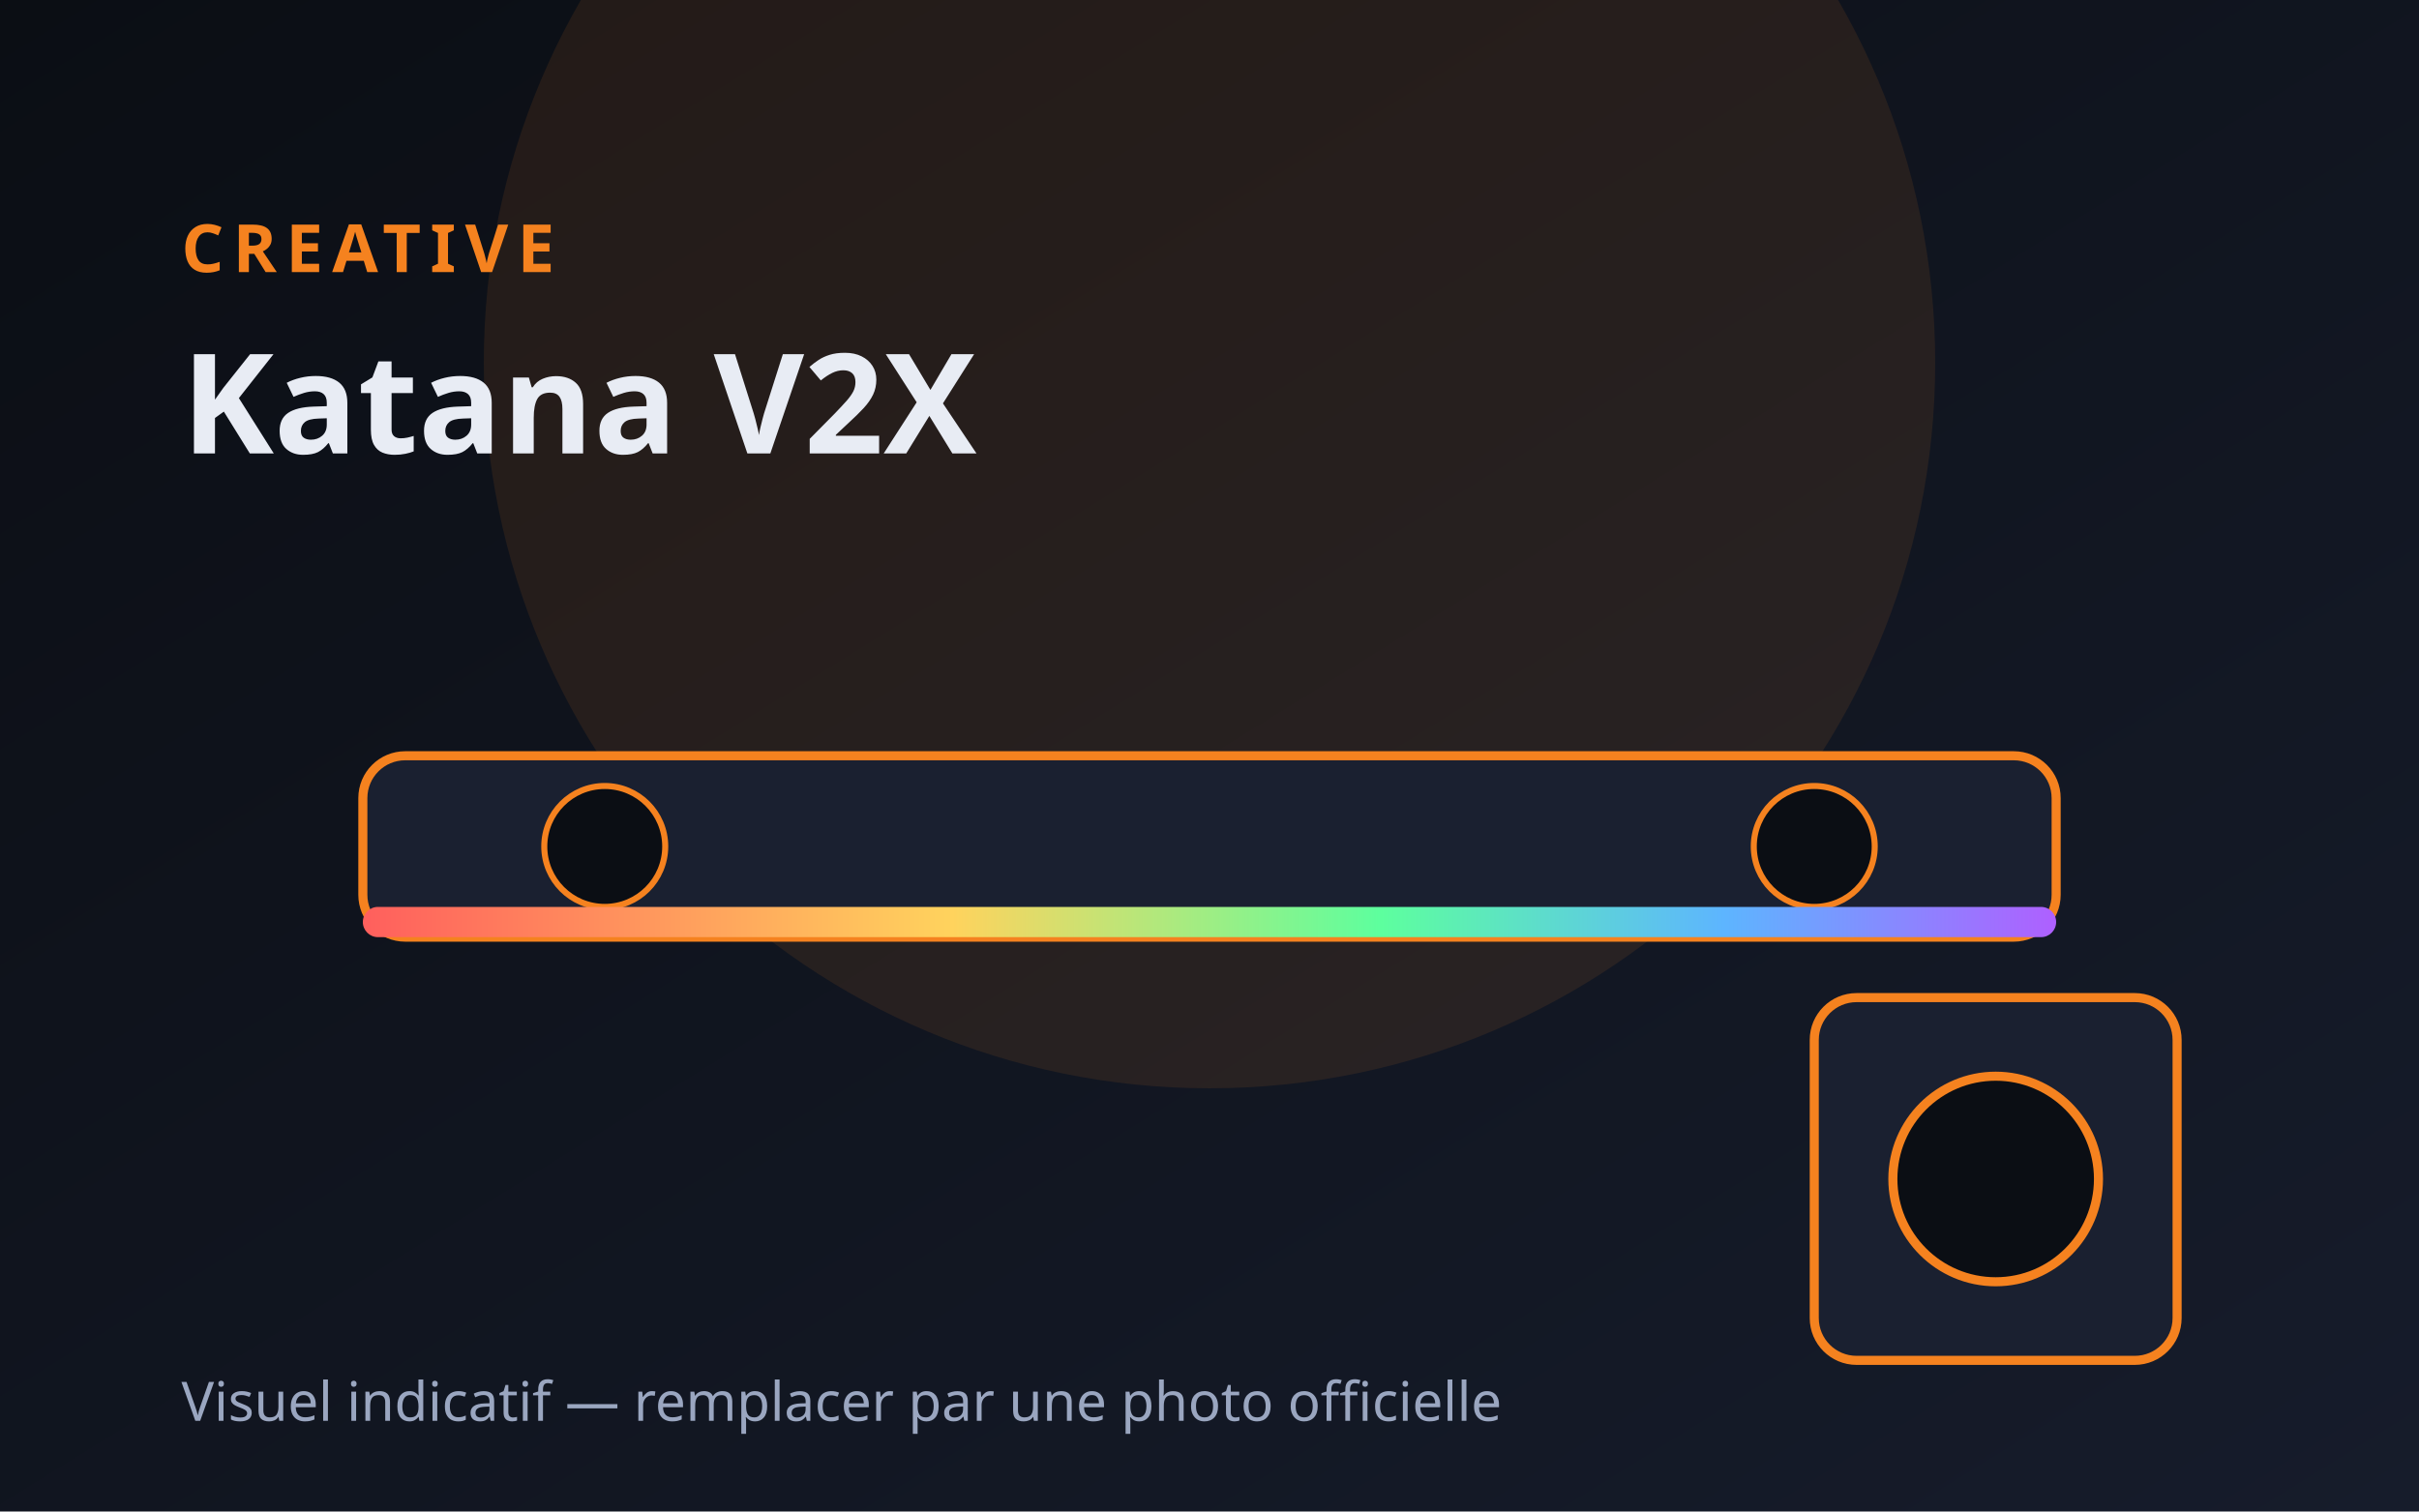
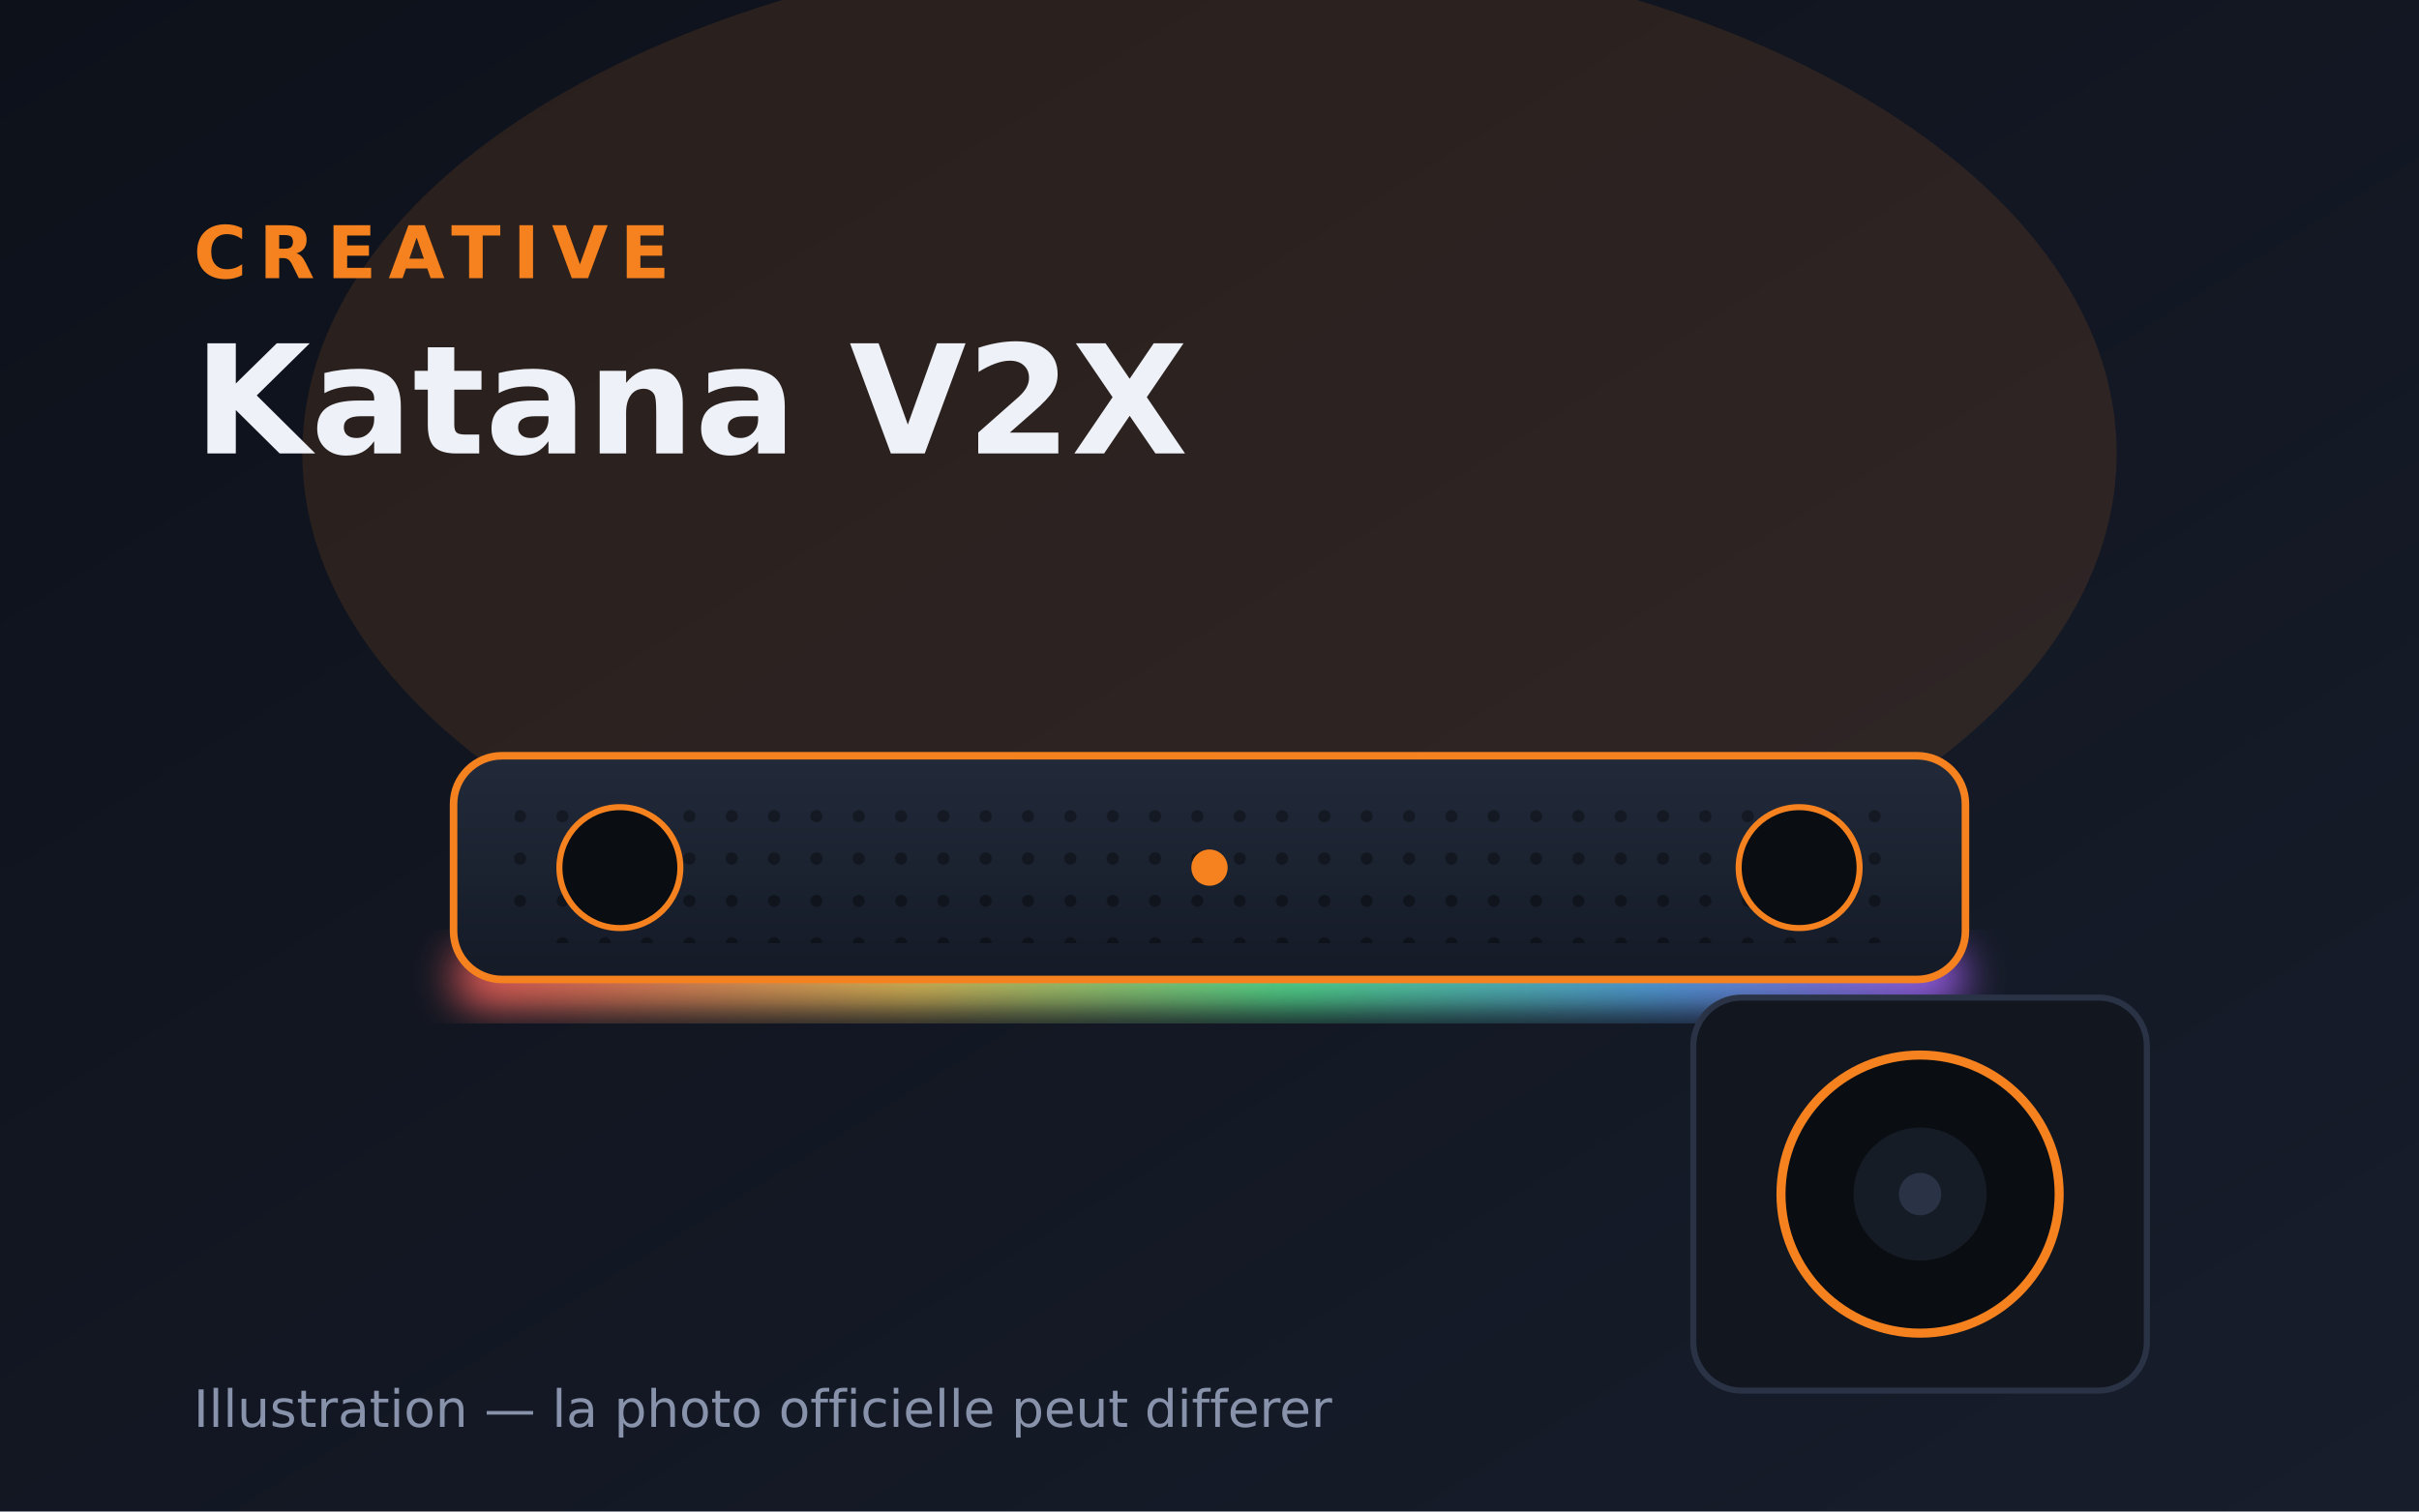
<svg xmlns="http://www.w3.org/2000/svg" viewBox="0 0 800 500" width="800" height="500" role="img" aria-label="Creative Katana V2X">
  <defs>
    <linearGradient id="bg" x1="0" y1="0" x2="1" y2="1">
-       <stop offset="0" stop-color="#0b0e14" />
-       <stop offset="1" stop-color="#161c2b" />
+       <stop offset="0" stop-color="#0d111a" />
+       <stop offset="1" stop-color="#171d2b" />
+     </linearGradient>
+     <linearGradient id="bar" x1="0" y1="0" x2="0" y2="1">
+       <stop offset="0" stop-color="#222a3a" />
+       <stop offset="1" stop-color="#141a26" />
    </linearGradient>
    <linearGradient id="rgb" x1="0" y1="0" x2="1" y2="0">
      <stop offset="0" stop-color="#ff5d5d" />
-       <stop offset="0.35" stop-color="#ffd35d" />
-       <stop offset="0.6" stop-color="#5dff9e" />
+       <stop offset="0.3" stop-color="#ffd35d" />
+       <stop offset="0.55" stop-color="#5dff9e" />
      <stop offset="0.8" stop-color="#5db5ff" />
      <stop offset="1" stop-color="#b15dff" />
    </linearGradient>
+     <filter id="blur" x="-20%" y="-20%" width="140%" height="140%">
+       <feGaussianBlur stdDeviation="7" />
+     </filter>
+     <pattern id="g_creative-sound-blaster-katana-v2x" width="14" height="14" patternUnits="userSpaceOnUse">
+       <circle cx="4" cy="4" r="2" fill="#000" opacity="0.35" />
+     </pattern>
  </defs>
  <rect width="800" height="500" fill="url(#bg)" />
-   <circle cx="400" cy="120" r="240" fill="#F5821F" opacity="0.10" />
-   <rect x="120" y="250" width="560" height="60" rx="14" fill="#1a2030" stroke="#F5821F" stroke-width="3" />
-   <circle cx="200" cy="280" r="20" fill="#0b0e14" stroke="#F5821F" stroke-width="2" />
-   <circle cx="600" cy="280" r="20" fill="#0b0e14" stroke="#F5821F" stroke-width="2" />
-   <rect x="120" y="300" width="560" height="10" rx="5" fill="url(#rgb)" />
-   <rect x="600" y="330" width="120" height="120" rx="14" fill="#1a2030" stroke="#F5821F" stroke-width="3" />
-   <circle cx="660" cy="390" r="34" fill="#0b0e14" stroke="#F5821F" stroke-width="3" />
-   <text x="60" y="90" font-family="system-ui, sans-serif" font-size="22" font-weight="700" letter-spacing="3" fill="#F5821F">CREATIVE</text>
-   <text x="60" y="150" font-family="system-ui, sans-serif" font-size="46" font-weight="800" fill="#e8ecf4">Katana V2X</text>
-   <text x="60" y="470" font-family="system-ui, sans-serif" font-size="18" fill="#9aa6c0">Visuel indicatif — remplacer par une photo officielle</text>
+   <ellipse cx="400" cy="150" rx="300" ry="170" fill="#F5821F" opacity="0.12" />
+   <rect x="150" y="312" width="500" height="22" rx="11" fill="url(#rgb)" opacity="0.85" filter="url(#blur)" />
+   <rect x="150" y="250" width="500" height="74" rx="16" fill="url(#bar)" stroke="#F5821F" stroke-width="2.5" />
+   <rect x="170" y="262" width="460" height="50" rx="10" fill="url(#g_creative-sound-blaster-katana-v2x)" />
+   <circle cx="205" cy="287" r="20" fill="#0a0d12" stroke="#F5821F" stroke-width="2" />
+   <circle cx="595" cy="287" r="20" fill="#0a0d12" stroke="#F5821F" stroke-width="2" />
+   <circle cx="400" cy="287" r="6" fill="#F5821F" />
+   <rect x="560" y="330" width="150" height="130" rx="16" fill="#11161f" stroke="#2a3346" stroke-width="2" />
+   <circle cx="635" cy="395" r="46" fill="#0a0d12" stroke="#F5821F" stroke-width="3" />
+   <circle cx="635" cy="395" r="22" fill="#161c26" />
+   <circle cx="635" cy="395" r="7" fill="#2a3346" />
+   <text x="64" y="92" font-family="DejaVu Sans, sans-serif" font-size="24" font-weight="700" letter-spacing="4" fill="#F5821F">CREATIVE</text>
+   <text x="64" y="150" font-family="DejaVu Sans, sans-serif" font-size="50" font-weight="800" fill="#eef2f8">Katana V2X</text>
+   <text x="64" y="472" font-family="DejaVu Sans, sans-serif" font-size="17" fill="#8893ab">Illustration — la photo officielle peut differer</text>
</svg>
